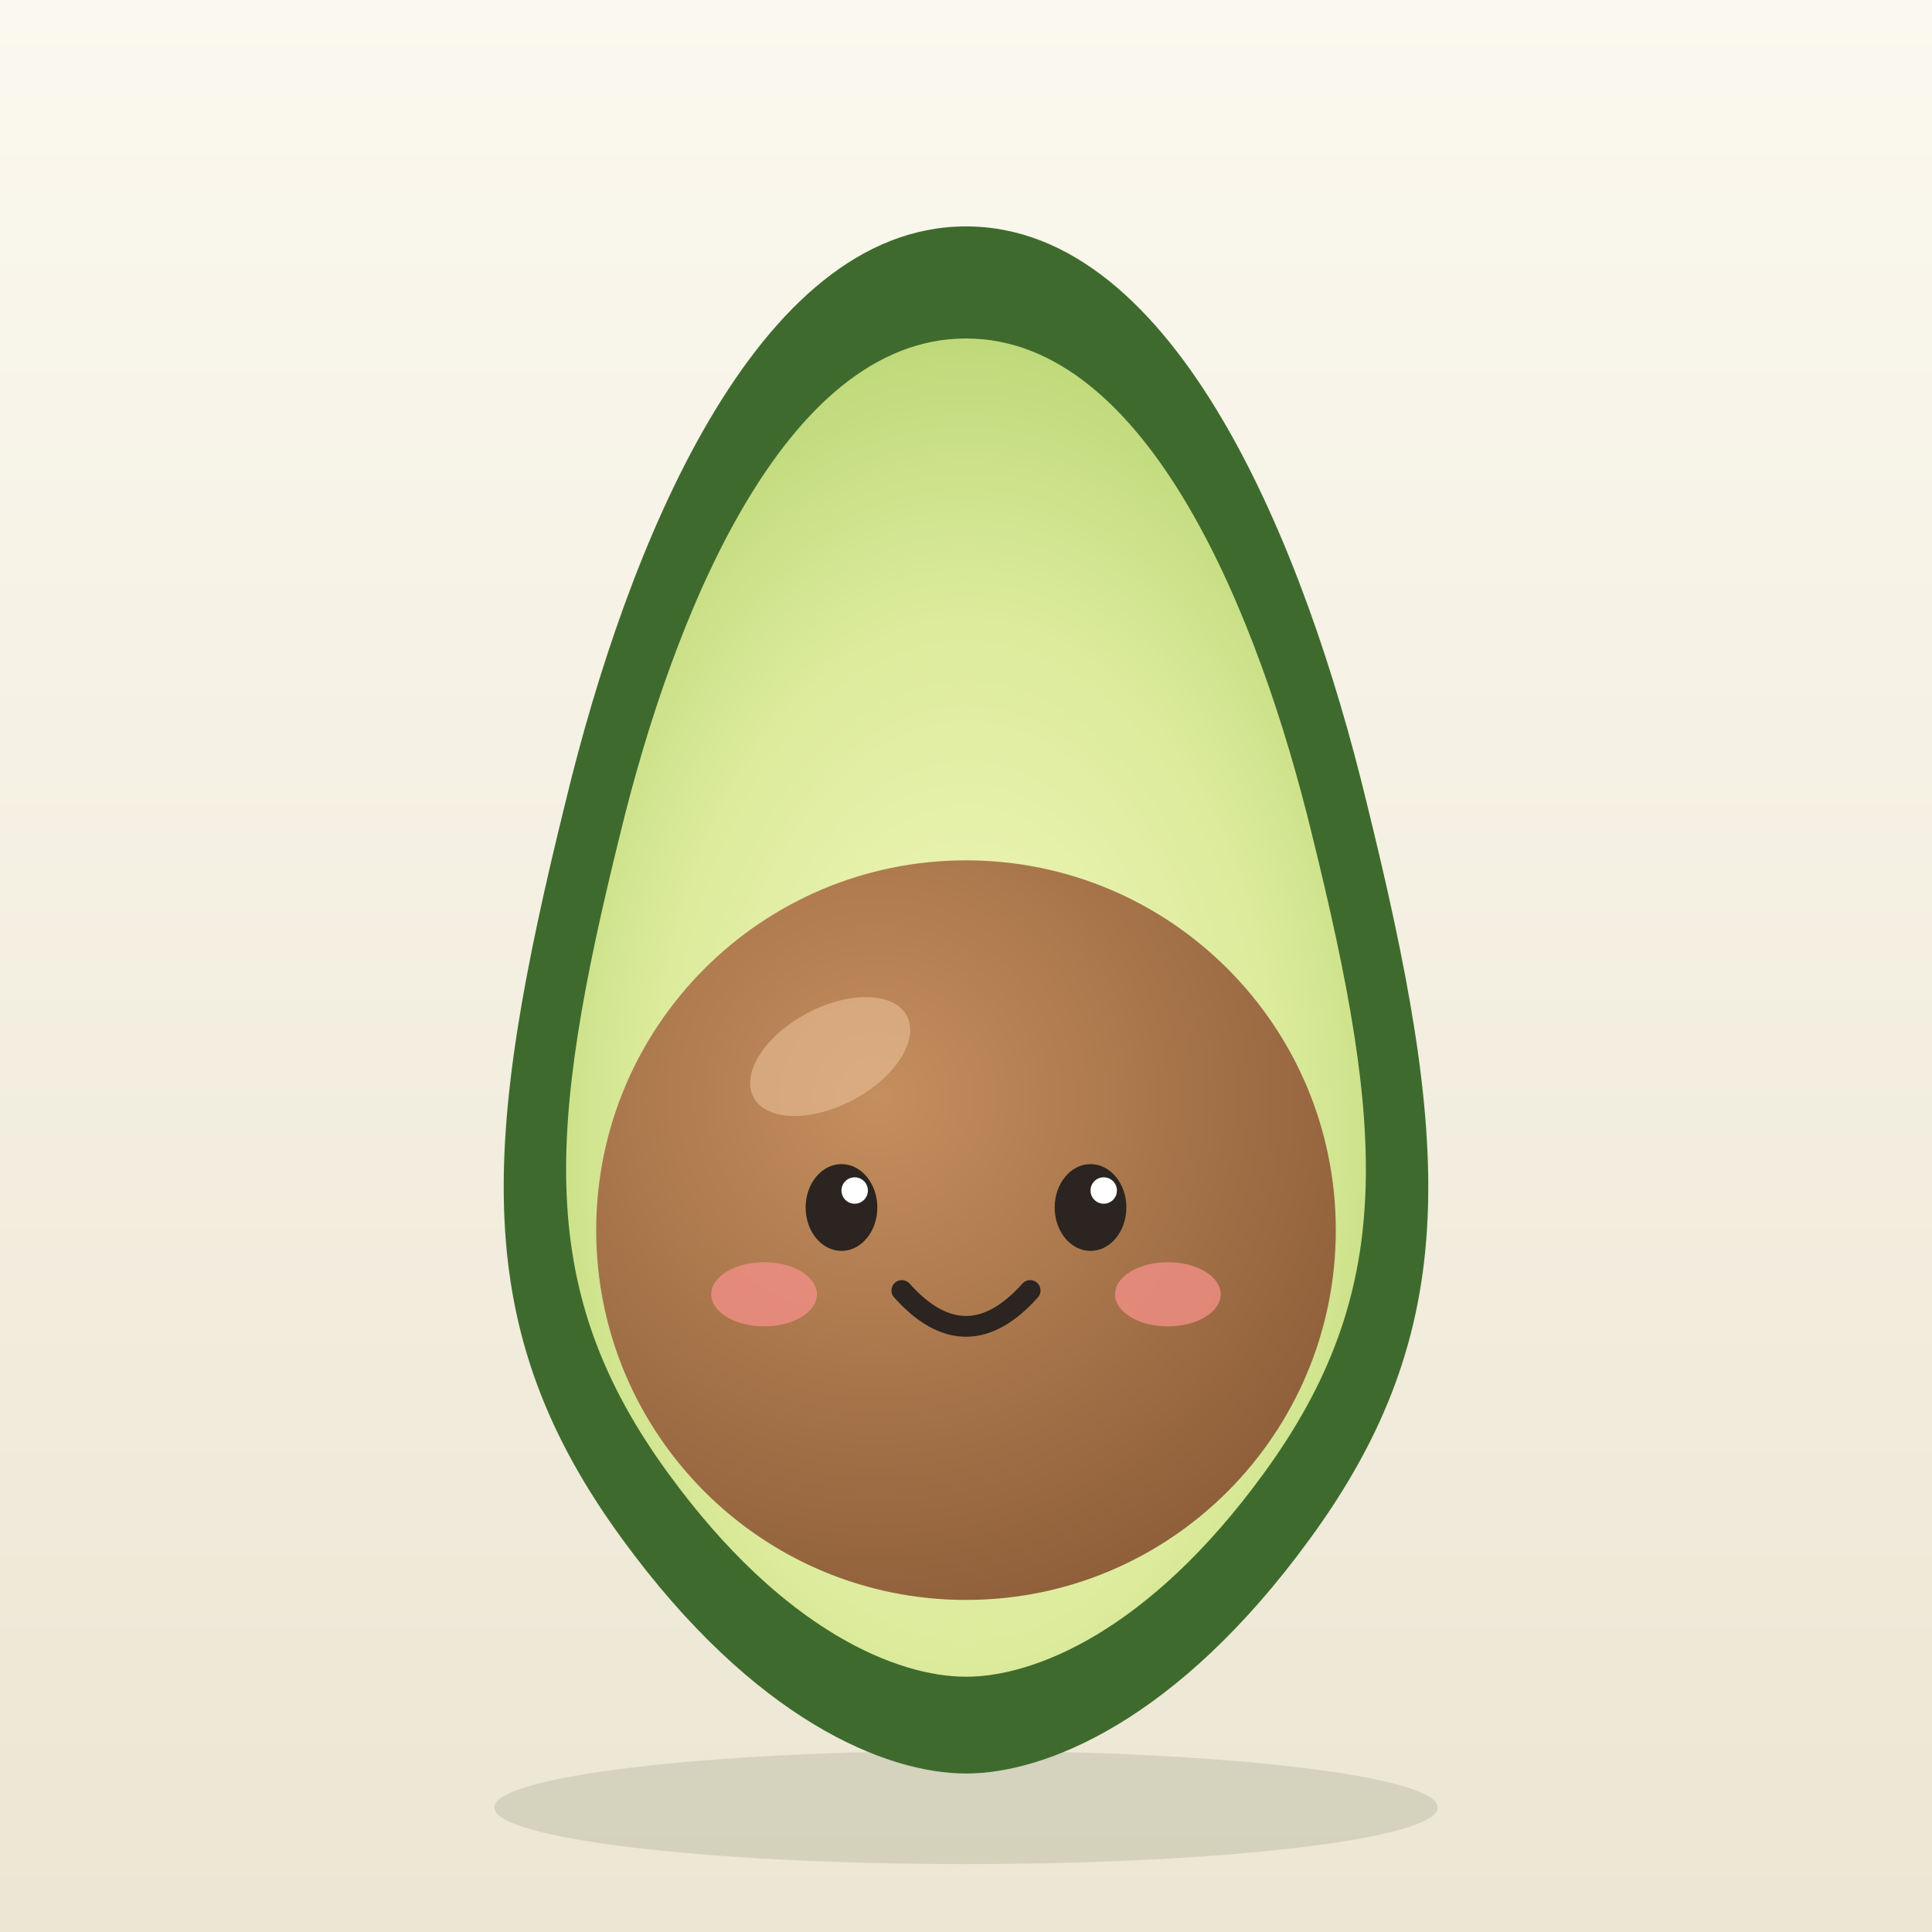
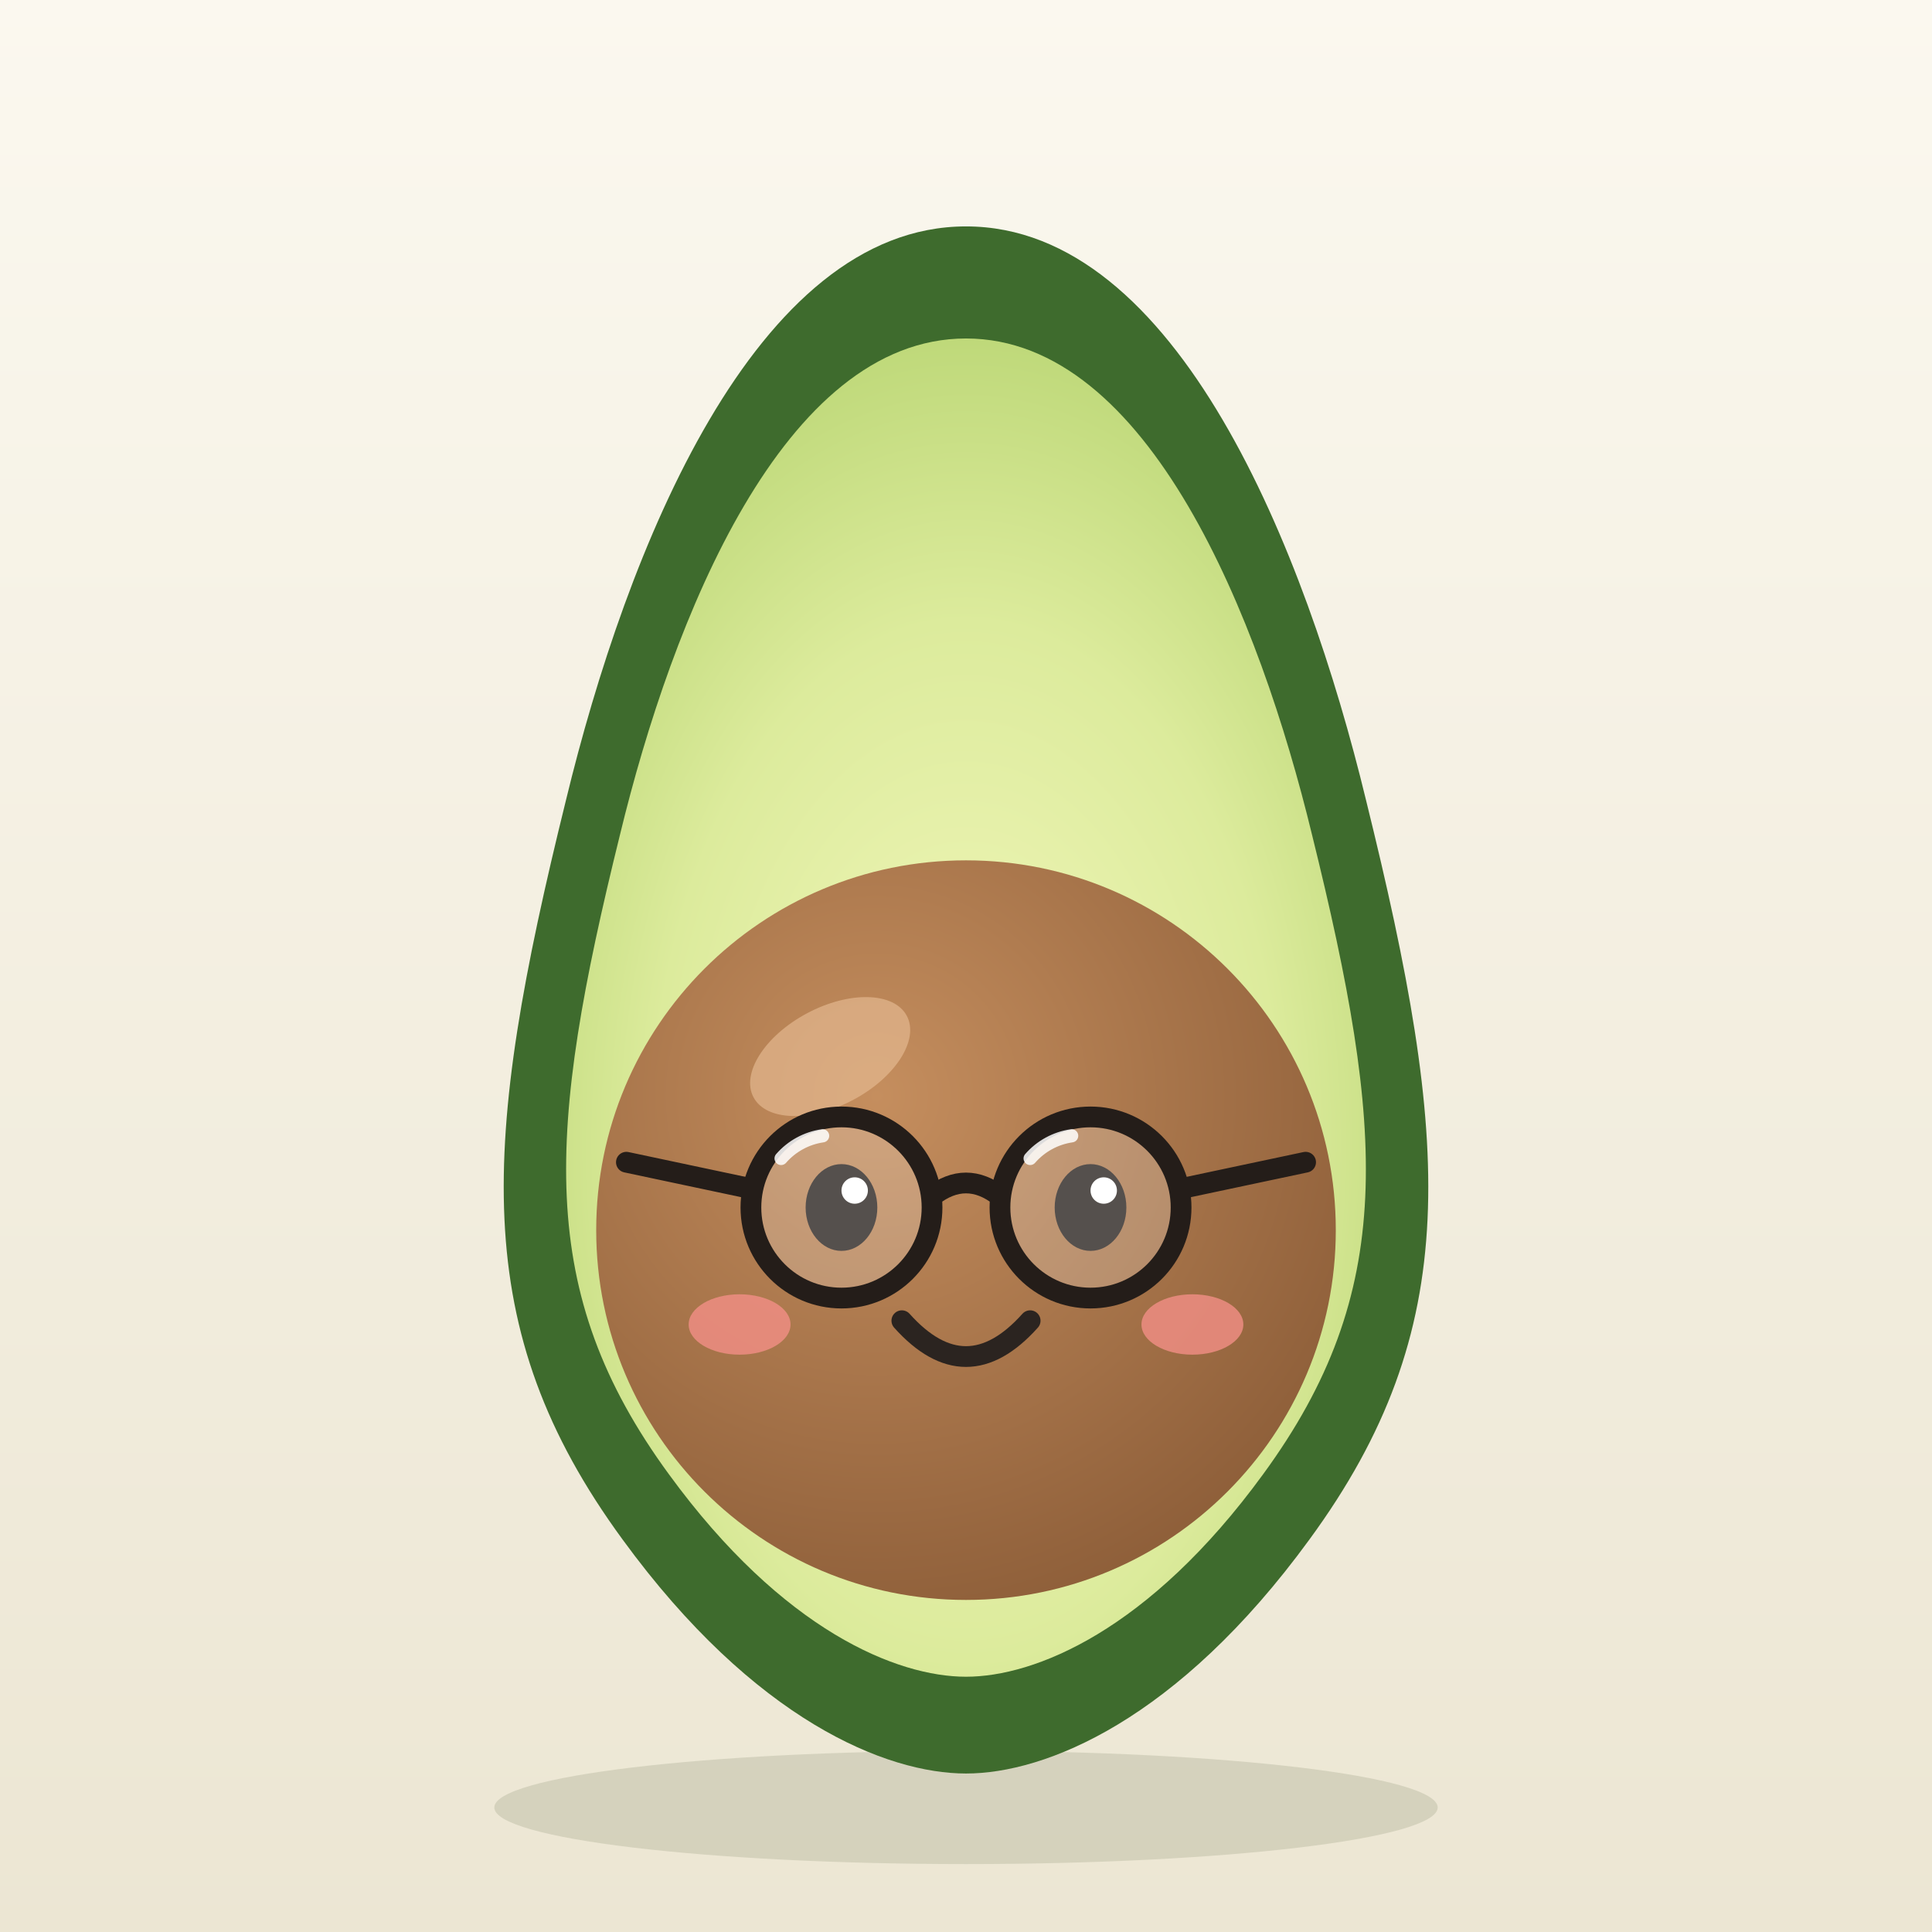
<svg xmlns="http://www.w3.org/2000/svg" viewBox="0 0 1024 1024" role="img" aria-label="Foddy: medio aguacate sonriente">
  <defs>
    <radialGradient id="flesh" cx="50%" cy="60%" r="60%">
      <stop offset="0" stop-color="#F4F8BE" />
      <stop offset="0.65" stop-color="#DCEB9C" />
      <stop offset="1" stop-color="#BFD97A" />
    </radialGradient>
    <radialGradient id="pit" cx="38%" cy="32%" r="75%">
      <stop offset="0" stop-color="#C58E5E" />
      <stop offset="1" stop-color="#8C5D38" />
    </radialGradient>
    <linearGradient id="bg" x1="0" y1="0" x2="0" y2="1">
      <stop offset="0" stop-color="#FBF8EF" />
      <stop offset="1" stop-color="#ECE6D3" />
    </linearGradient>
    <path id="shape" d="M512 120 C400 120 332 292 300 424 C255 606 248 704 330 816 C400 912 470 940 512 940 C554 940 624 912 694 816 C776 704 769 606 724 424 C692 292 624 120 512 120 Z" />
  </defs>
  <rect width="1024" height="1024" fill="url(#bg)" />
  <g id="art">
    <ellipse cx="512" cy="958" rx="250" ry="30" fill="#4B5A33" opacity="0.15" />
    <use href="#shape" fill="#3E6B2D" />
    <use href="#shape" fill="url(#flesh)" transform="translate(512 560) scale(0.865) translate(-512 -560)" />
    <circle cx="512" cy="652" r="196" fill="url(#pit)" />
    <ellipse cx="440" cy="560" rx="46" ry="26" fill="#E7BC93" opacity="0.65" transform="rotate(-28 440 560)" />
    <g fill="#2B2420">
      <ellipse cx="446" cy="640" rx="19" ry="23" />
      <ellipse cx="578" cy="640" rx="19" ry="23" />
    </g>
    <g fill="#FFFFFF">
      <circle cx="453" cy="631" r="7" />
      <circle cx="585" cy="631" r="7" />
    </g>
-     <path d="M478 684 Q512 722 546 684" fill="none" stroke="#2B2420" stroke-width="11" stroke-linecap="round" />
-     <ellipse cx="405" cy="686" rx="28" ry="17" fill="#F28F86" opacity="0.8" />
-     <ellipse cx="619" cy="686" rx="28" ry="17" fill="#F28F86" opacity="0.8" />
+     <path d="M478 700 Q512 738 546 700" fill="none" stroke="#2B2420" stroke-width="11" stroke-linecap="round" />
+     <ellipse cx="392" cy="702" rx="27" ry="16" fill="#F28F86" opacity="0.8" />
+     <ellipse cx="632" cy="702" rx="27" ry="16" fill="#F28F86" opacity="0.8" />
+     <g id="gafas" fill="none" stroke="#241D19" stroke-width="11" stroke-linecap="round" stroke-linejoin="round">
+       <circle cx="446" cy="640" r="48" fill="#FFFFFF" fill-opacity="0.2" />
+       <circle cx="578" cy="640" r="48" fill="#FFFFFF" fill-opacity="0.2" />
+       <path d="M494 634 Q512 620 530 634" />
+       <path d="M398 630 L332 616" />
+       <path d="M626 630 L692 616" />
+       <path d="M414 614 A36 36 0 0 1 436 602" stroke="#FFFFFF" stroke-width="7" stroke-opacity="0.85" />
+       <path d="M546 614 A36 36 0 0 1 568 602" stroke="#FFFFFF" stroke-width="7" stroke-opacity="0.85" />
+     </g>
  </g>
</svg>
